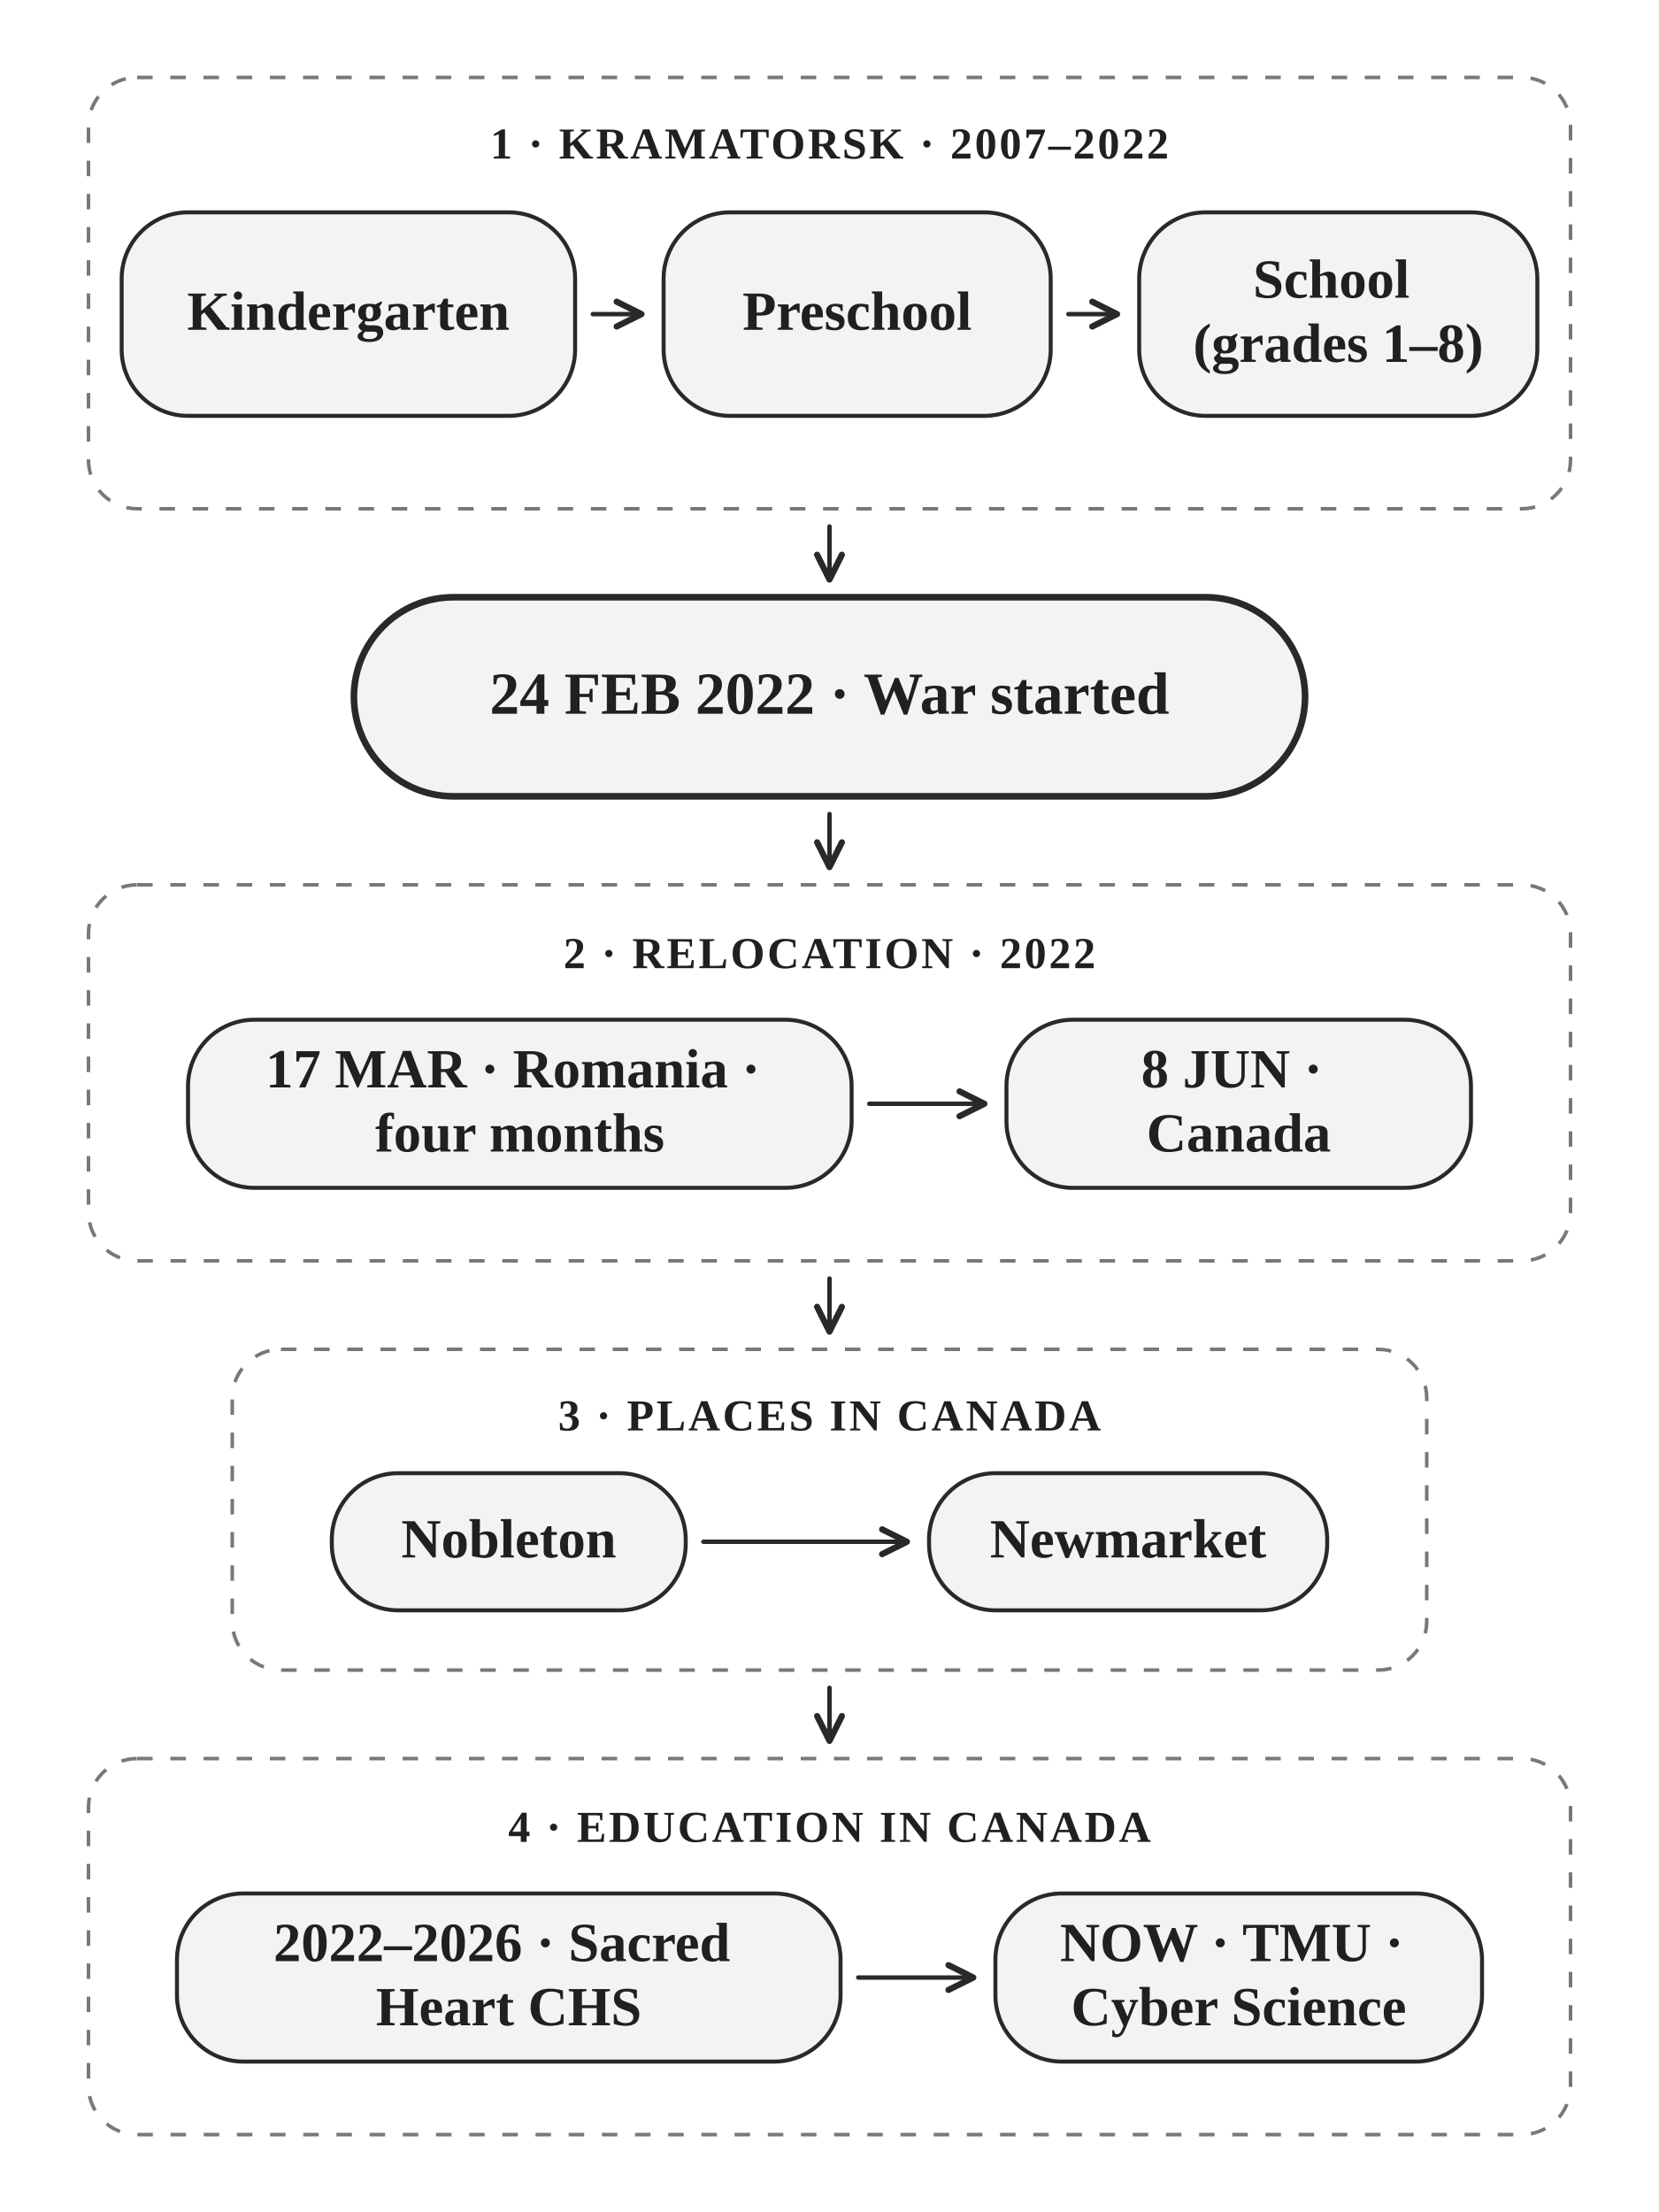
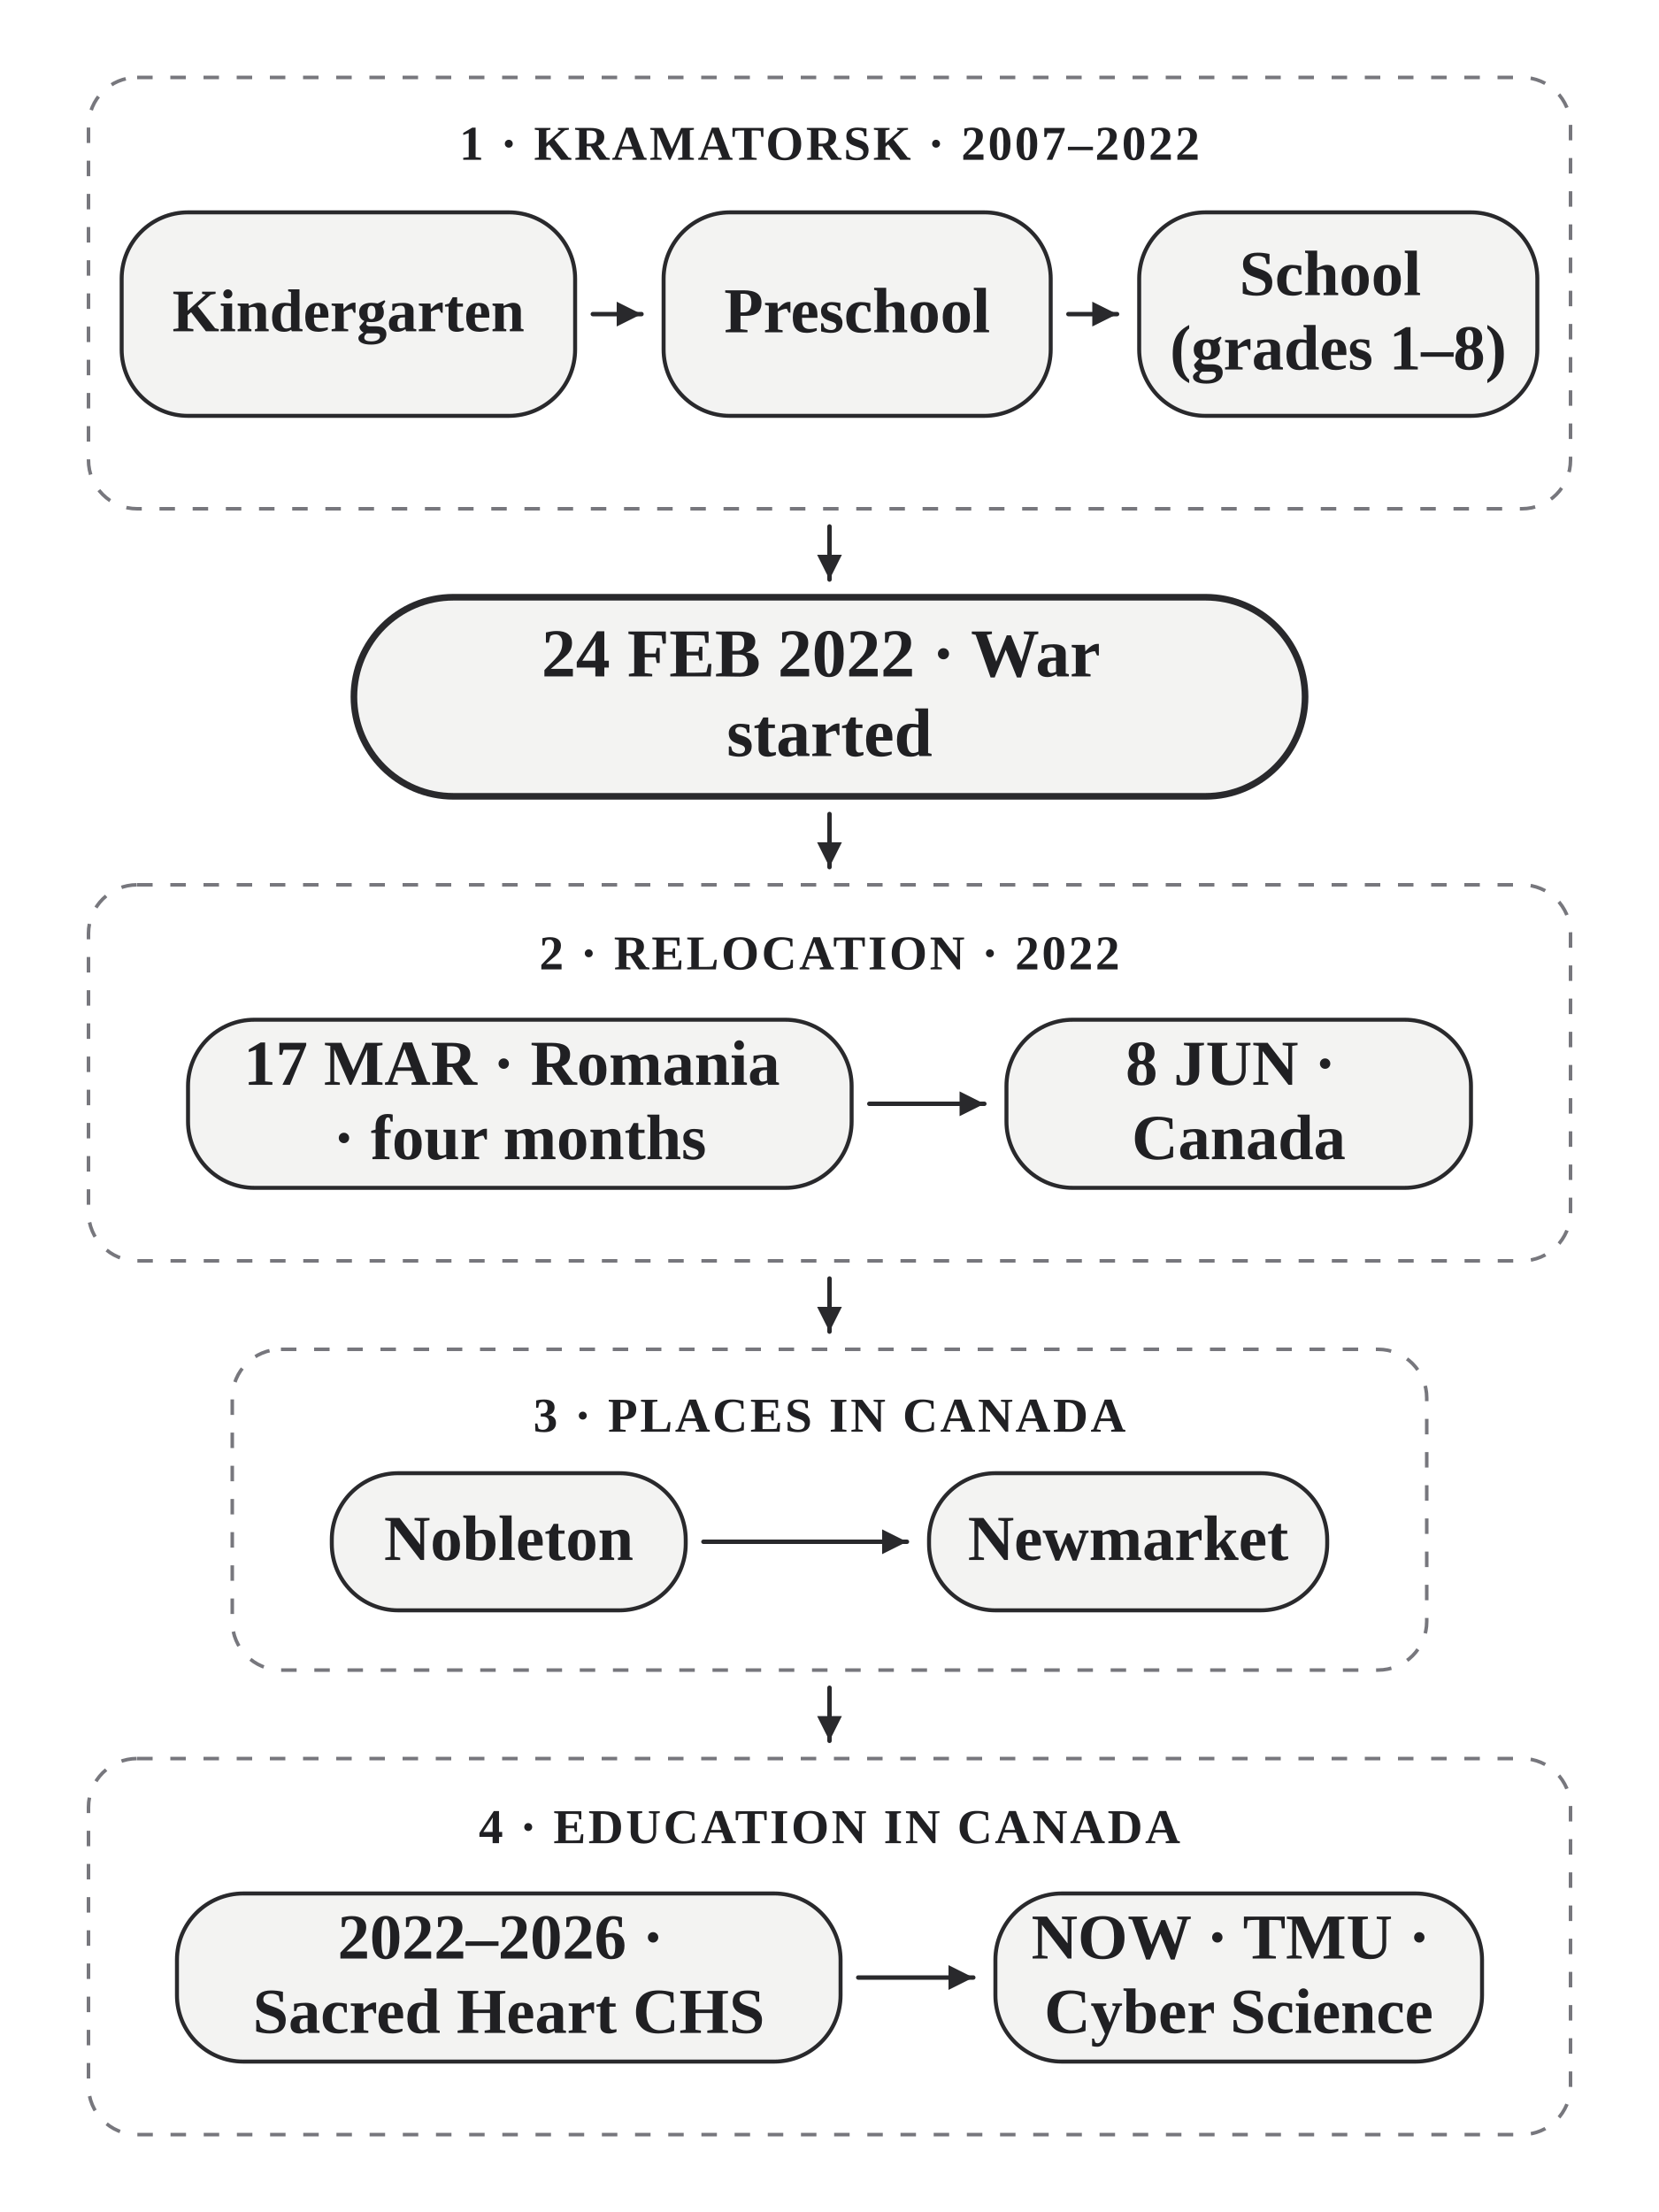
<svg xmlns="http://www.w3.org/2000/svg" viewBox="0 0 750 1000" role="img" aria-label="Life journey from Kramatorsk through wartime relocation to education in Canada">
  <style>
    .stage { fill: none; stroke: #77777d; stroke-width: 1.6; stroke-dasharray: 7 8; }
    .node { fill: #f3f3f2; stroke: #29292c; stroke-width: 1.8; }
    .rupture { stroke-width: 3; }
    .path { fill: none; stroke: #29292c; stroke-width: 2; stroke-linecap: round; stroke-linejoin: round; }
+     .arrowhead { fill: #29292c; stroke: none; }
    .stage-label, .node-label, .rupture-label {
      fill: #202023;
-       font-family: ui-serif, Georgia, Cambria, "Times New Roman", serif;
+       font-family: var(--font-prose, var(--font-source-serif, Georgia, "Times New Roman", serif));
      text-anchor: middle;
      dominant-baseline: middle;
    }
-     .stage-label { font-size: 20px; font-weight: 700; letter-spacing: 1.1px; }
-     .node-label { font-size: 25px; font-weight: 600; }
-     .rupture-label { font-size: 27px; font-weight: 700; }
+     .stage-label { font-size: 22px; font-weight: 700; letter-spacing: 1.1px; }
+     .node-label { font-size: 29px; font-weight: 600; }
+     .rupture-label { font-size: 31px; font-weight: 700; }
    @media (prefers-color-scheme: dark) {
      .stage { stroke: #88888f; }
      .node { fill: #19191c; stroke: #e7e7e9; }
      .path { stroke: #e7e7e9; }
+       .arrowhead { fill: #e7e7e9; }
      .stage-label, .node-label, .rupture-label { fill: #f2f2f3; }
    }
  </style>
  <defs>
    <marker id="image-note-arrow-en" viewBox="0 0 10 10" refX="9" refY="5" markerWidth="7" markerHeight="7" orient="auto-start-reverse">
-       <path class="path" d="M 1 1 L 9 5 L 1 9" />
+       <path class="arrowhead" d="M 1 1 L 9 5 L 1 9 Z" />
    </marker>
  </defs>
  <g aria-hidden="true">
    <rect class="stage" x="40" y="35" width="670" height="195" rx="22" />
    <rect class="node" x="55" y="96" width="205" height="92" rx="30" />
    <rect class="node" x="300" y="96" width="175" height="92" rx="30" />
    <rect class="node" x="515" y="96" width="180" height="92" rx="30" />
    <rect class="stage" x="40" y="400" width="670" height="170" rx="22" />
    <rect class="node" x="85" y="461" width="300" height="76" rx="30" />
    <rect class="node" x="455" y="461" width="210" height="76" rx="30" />
    <rect class="stage" x="105" y="610" width="540" height="145" rx="22" />
    <rect class="node" x="150" y="666" width="160" height="62" rx="30" />
    <rect class="node" x="420" y="666" width="180" height="62" rx="30" />
    <rect class="stage" x="40" y="795" width="670" height="170" rx="22" />
    <rect class="node" x="80" y="856" width="300" height="76" rx="30" />
    <rect class="node" x="450" y="856" width="220" height="76" rx="30" />
    <rect class="node rupture" x="160" y="270" width="430" height="90" rx="45" />
    <path class="path" d="M 268 142 L 290 142" marker-end="url(#image-note-arrow-en)" />
    <path class="path" d="M 483 142 L 505 142" marker-end="url(#image-note-arrow-en)" />
    <path class="path" d="M 393 499 L 445 499" marker-end="url(#image-note-arrow-en)" />
    <path class="path" d="M 318 697 L 410 697" marker-end="url(#image-note-arrow-en)" />
    <path class="path" d="M 388 894 L 440 894" marker-end="url(#image-note-arrow-en)" />
    <path class="path" d="M 375 238 L 375 262" marker-end="url(#image-note-arrow-en)" />
    <path class="path" d="M 375 368 L 375 392" marker-end="url(#image-note-arrow-en)" />
    <path class="path" d="M 375 578 L 375 602" marker-end="url(#image-note-arrow-en)" />
    <path class="path" d="M 375 763 L 375 787" marker-end="url(#image-note-arrow-en)" />
    <text class="stage-label" x="375" y="66">1 · KRAMATORSK · 2007–2022</text>
-     <text class="node-label" x="157.5" y="142.0">
+     <text class="node-label" style="font-size:27.3px" x="157.5" y="142.0">
      <tspan x="157.5" dy="0">Kindergarten</tspan>
    </text>
-     <text class="node-label" x="387.5" y="142.0">
+     <text class="node-label" style="font-size:29.0px" x="387.5" y="142.0">
      <tspan x="387.5" dy="0">Preschool</tspan>
    </text>
-     <text class="node-label" x="605" y="127.5">
+     <text class="node-label" style="font-size:29.0px" x="605" y="125.2">
      <tspan x="605" dy="0">School</tspan>
-       <tspan x="605" dy="29.0">(grades 1–8)</tspan>
+       <tspan x="605" dy="33.6">(grades 1–8)</tspan>
    </text>
    <text class="stage-label" x="375" y="432">2 · RELOCATION · 2022</text>
-     <text class="node-label" x="235" y="484.5">
-       <tspan x="235" dy="0">17 MAR · Romania ·</tspan>
-       <tspan x="235" dy="29.0">four months</tspan>
+     <text class="node-label" style="font-size:29.0px" x="235" y="482.2">
+       <tspan x="235" dy="0">17 MAR · Romania</tspan>
+       <tspan x="235" dy="33.6">· four months</tspan>
    </text>
-     <text class="node-label" x="560" y="484.5">
+     <text class="node-label" style="font-size:29.0px" x="560" y="482.2">
      <tspan x="560" dy="0">8 JUN ·</tspan>
-       <tspan x="560" dy="29.0">Canada</tspan>
+       <tspan x="560" dy="33.6">Canada</tspan>
    </text>
    <text class="stage-label" x="375" y="641">3 · PLACES IN CANADA</text>
-     <text class="node-label" x="230" y="697.0">
+     <text class="node-label" style="font-size:29.0px" x="230" y="697.0">
      <tspan x="230" dy="0">Nobleton</tspan>
    </text>
-     <text class="node-label" x="510" y="697.0">
+     <text class="node-label" style="font-size:29.0px" x="510" y="697.0">
      <tspan x="510" dy="0">Newmarket</tspan>
    </text>
    <text class="stage-label" x="375" y="827">4 · EDUCATION IN CANADA</text>
-     <text class="node-label" x="230" y="879.5">
-       <tspan x="230" dy="0">2022–2026 · Sacred</tspan>
-       <tspan x="230" dy="29.0">Heart CHS</tspan>
+     <text class="node-label" style="font-size:29.0px" x="230" y="877.2">
+       <tspan x="230" dy="0">2022–2026 ·</tspan>
+       <tspan x="230" dy="33.6">Sacred Heart CHS</tspan>
    </text>
-     <text class="node-label" x="560" y="879.5">
+     <text class="node-label" style="font-size:29.0px" x="560" y="877.2">
      <tspan x="560" dy="0">NOW · TMU ·</tspan>
-       <tspan x="560" dy="29.0">Cyber Science</tspan>
+       <tspan x="560" dy="33.6">Cyber Science</tspan>
    </text>
-     <text class="rupture-label" x="375" y="315.0">
-       <tspan x="375" dy="0">24 FEB 2022 · War started</tspan>
+     <text class="rupture-label" style="font-size:31.0px" x="375" y="297.0">
+       <tspan x="375" dy="0">24 FEB 2022 · War</tspan>
+       <tspan x="375" dy="36.0">started</tspan>
    </text>
  </g>
</svg>
